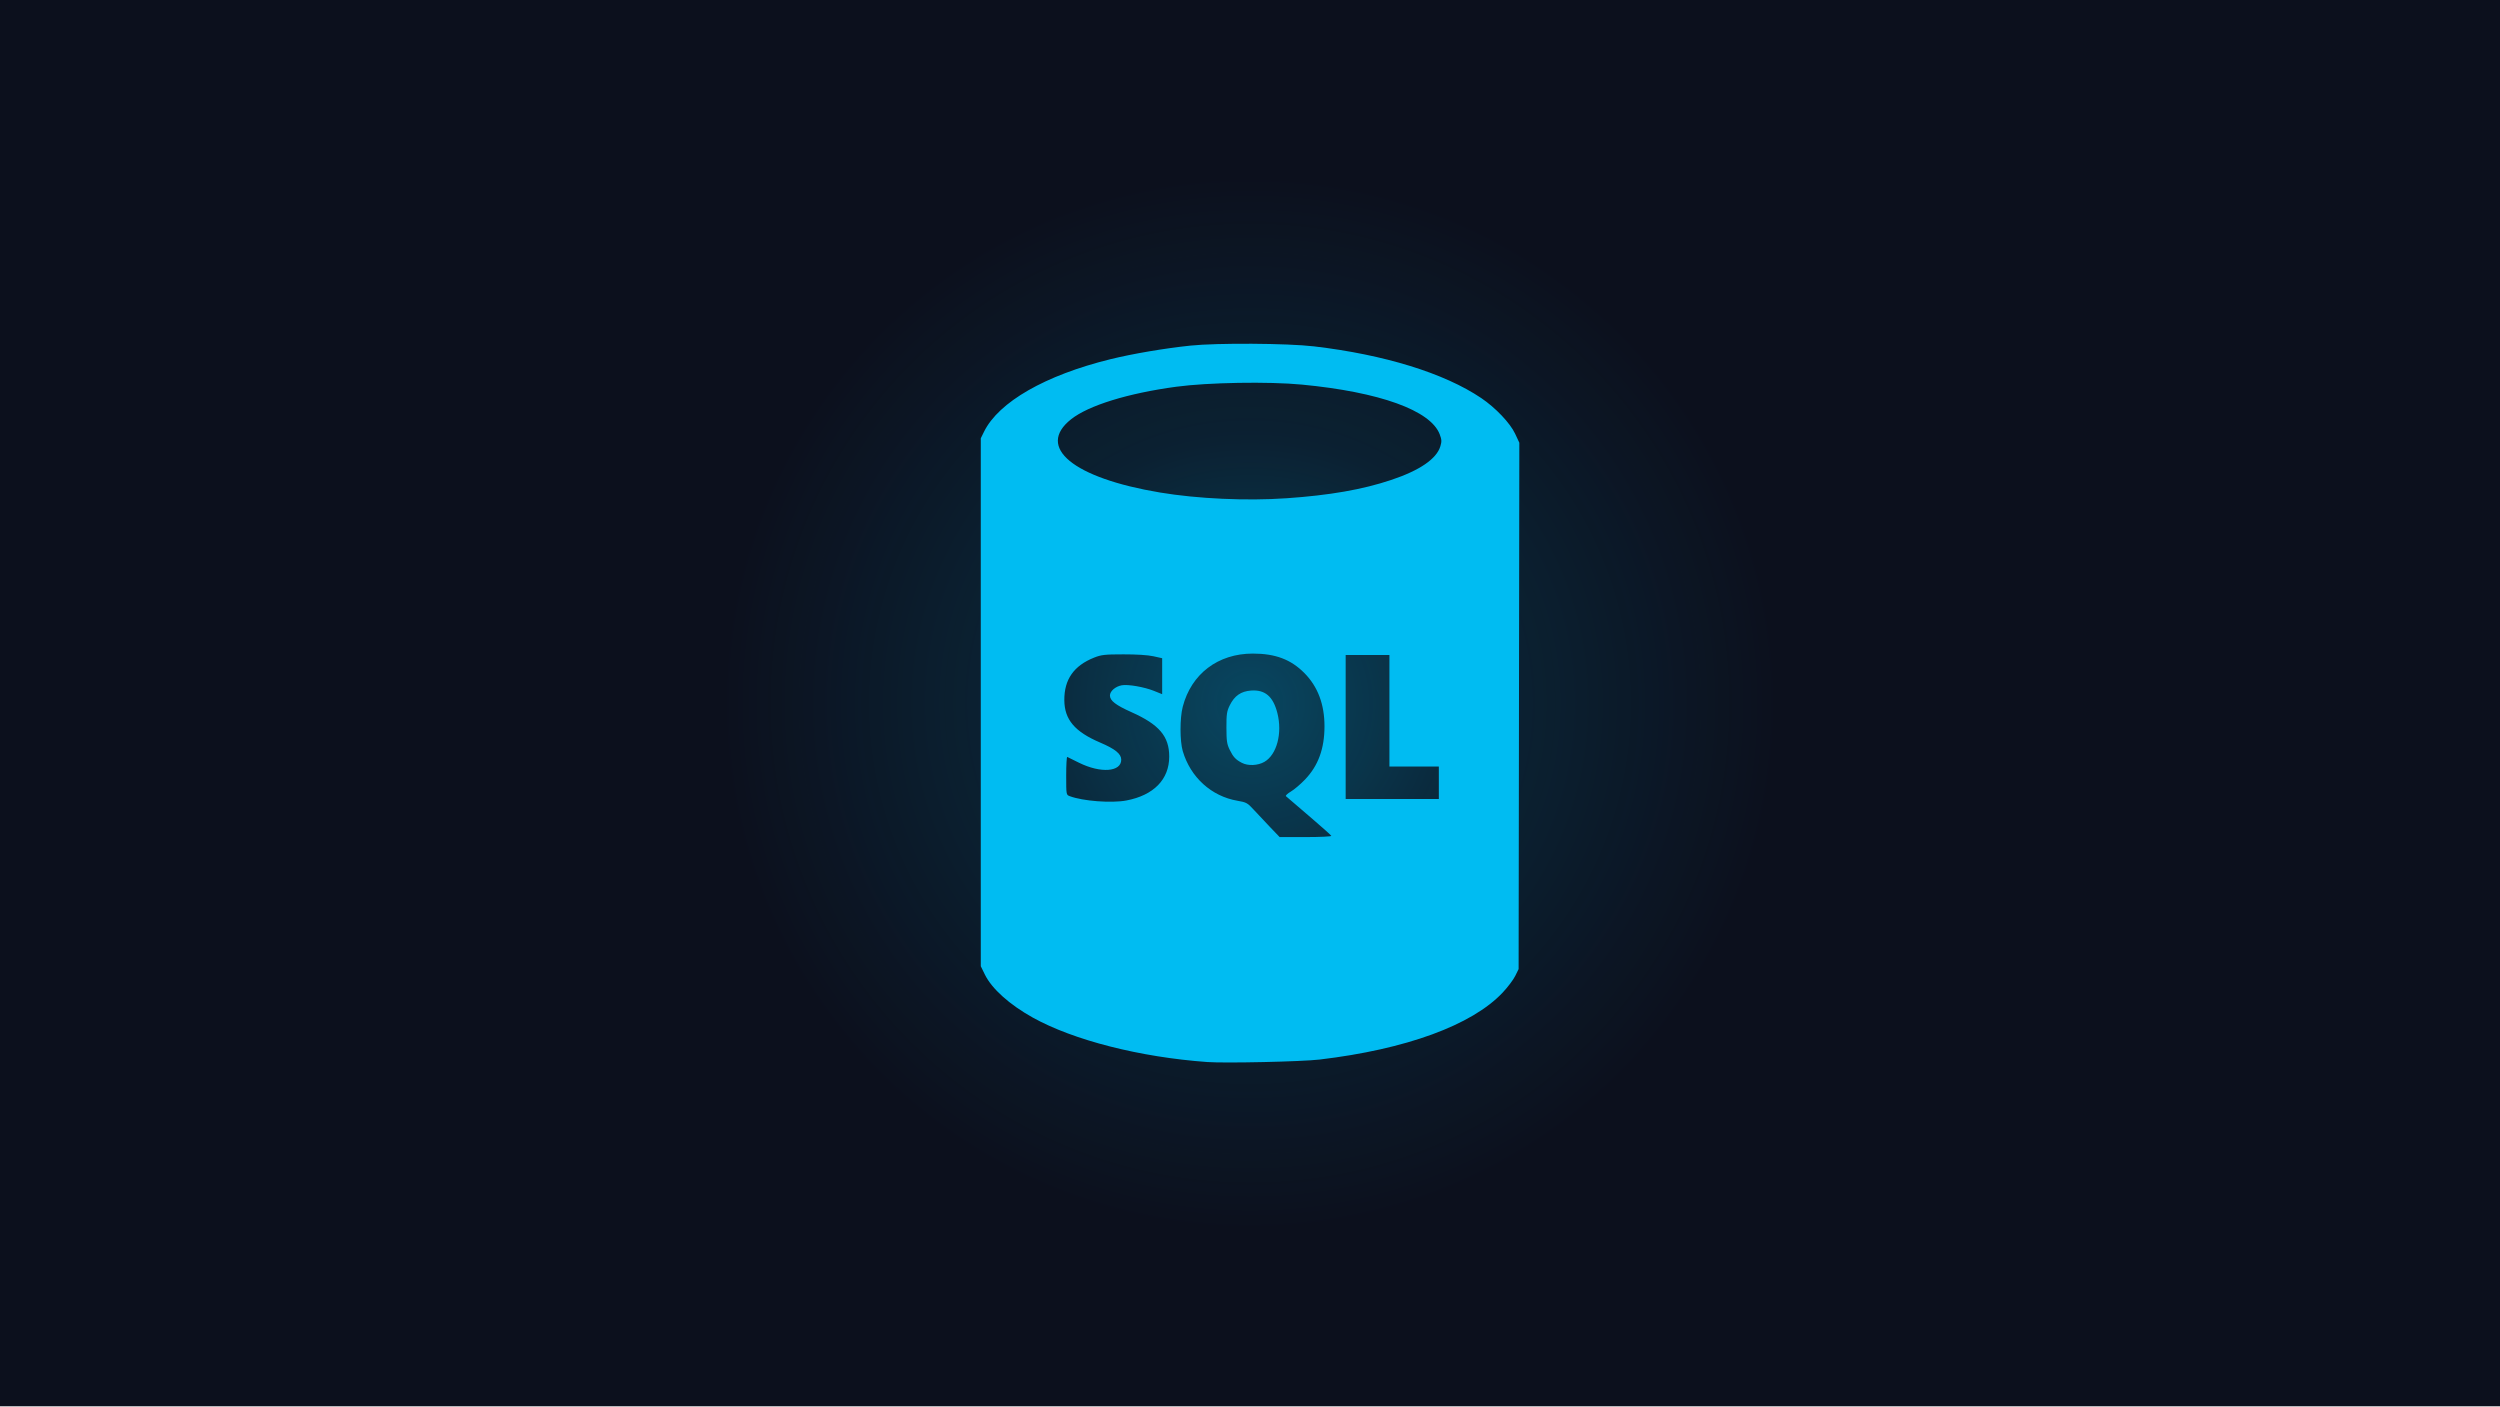
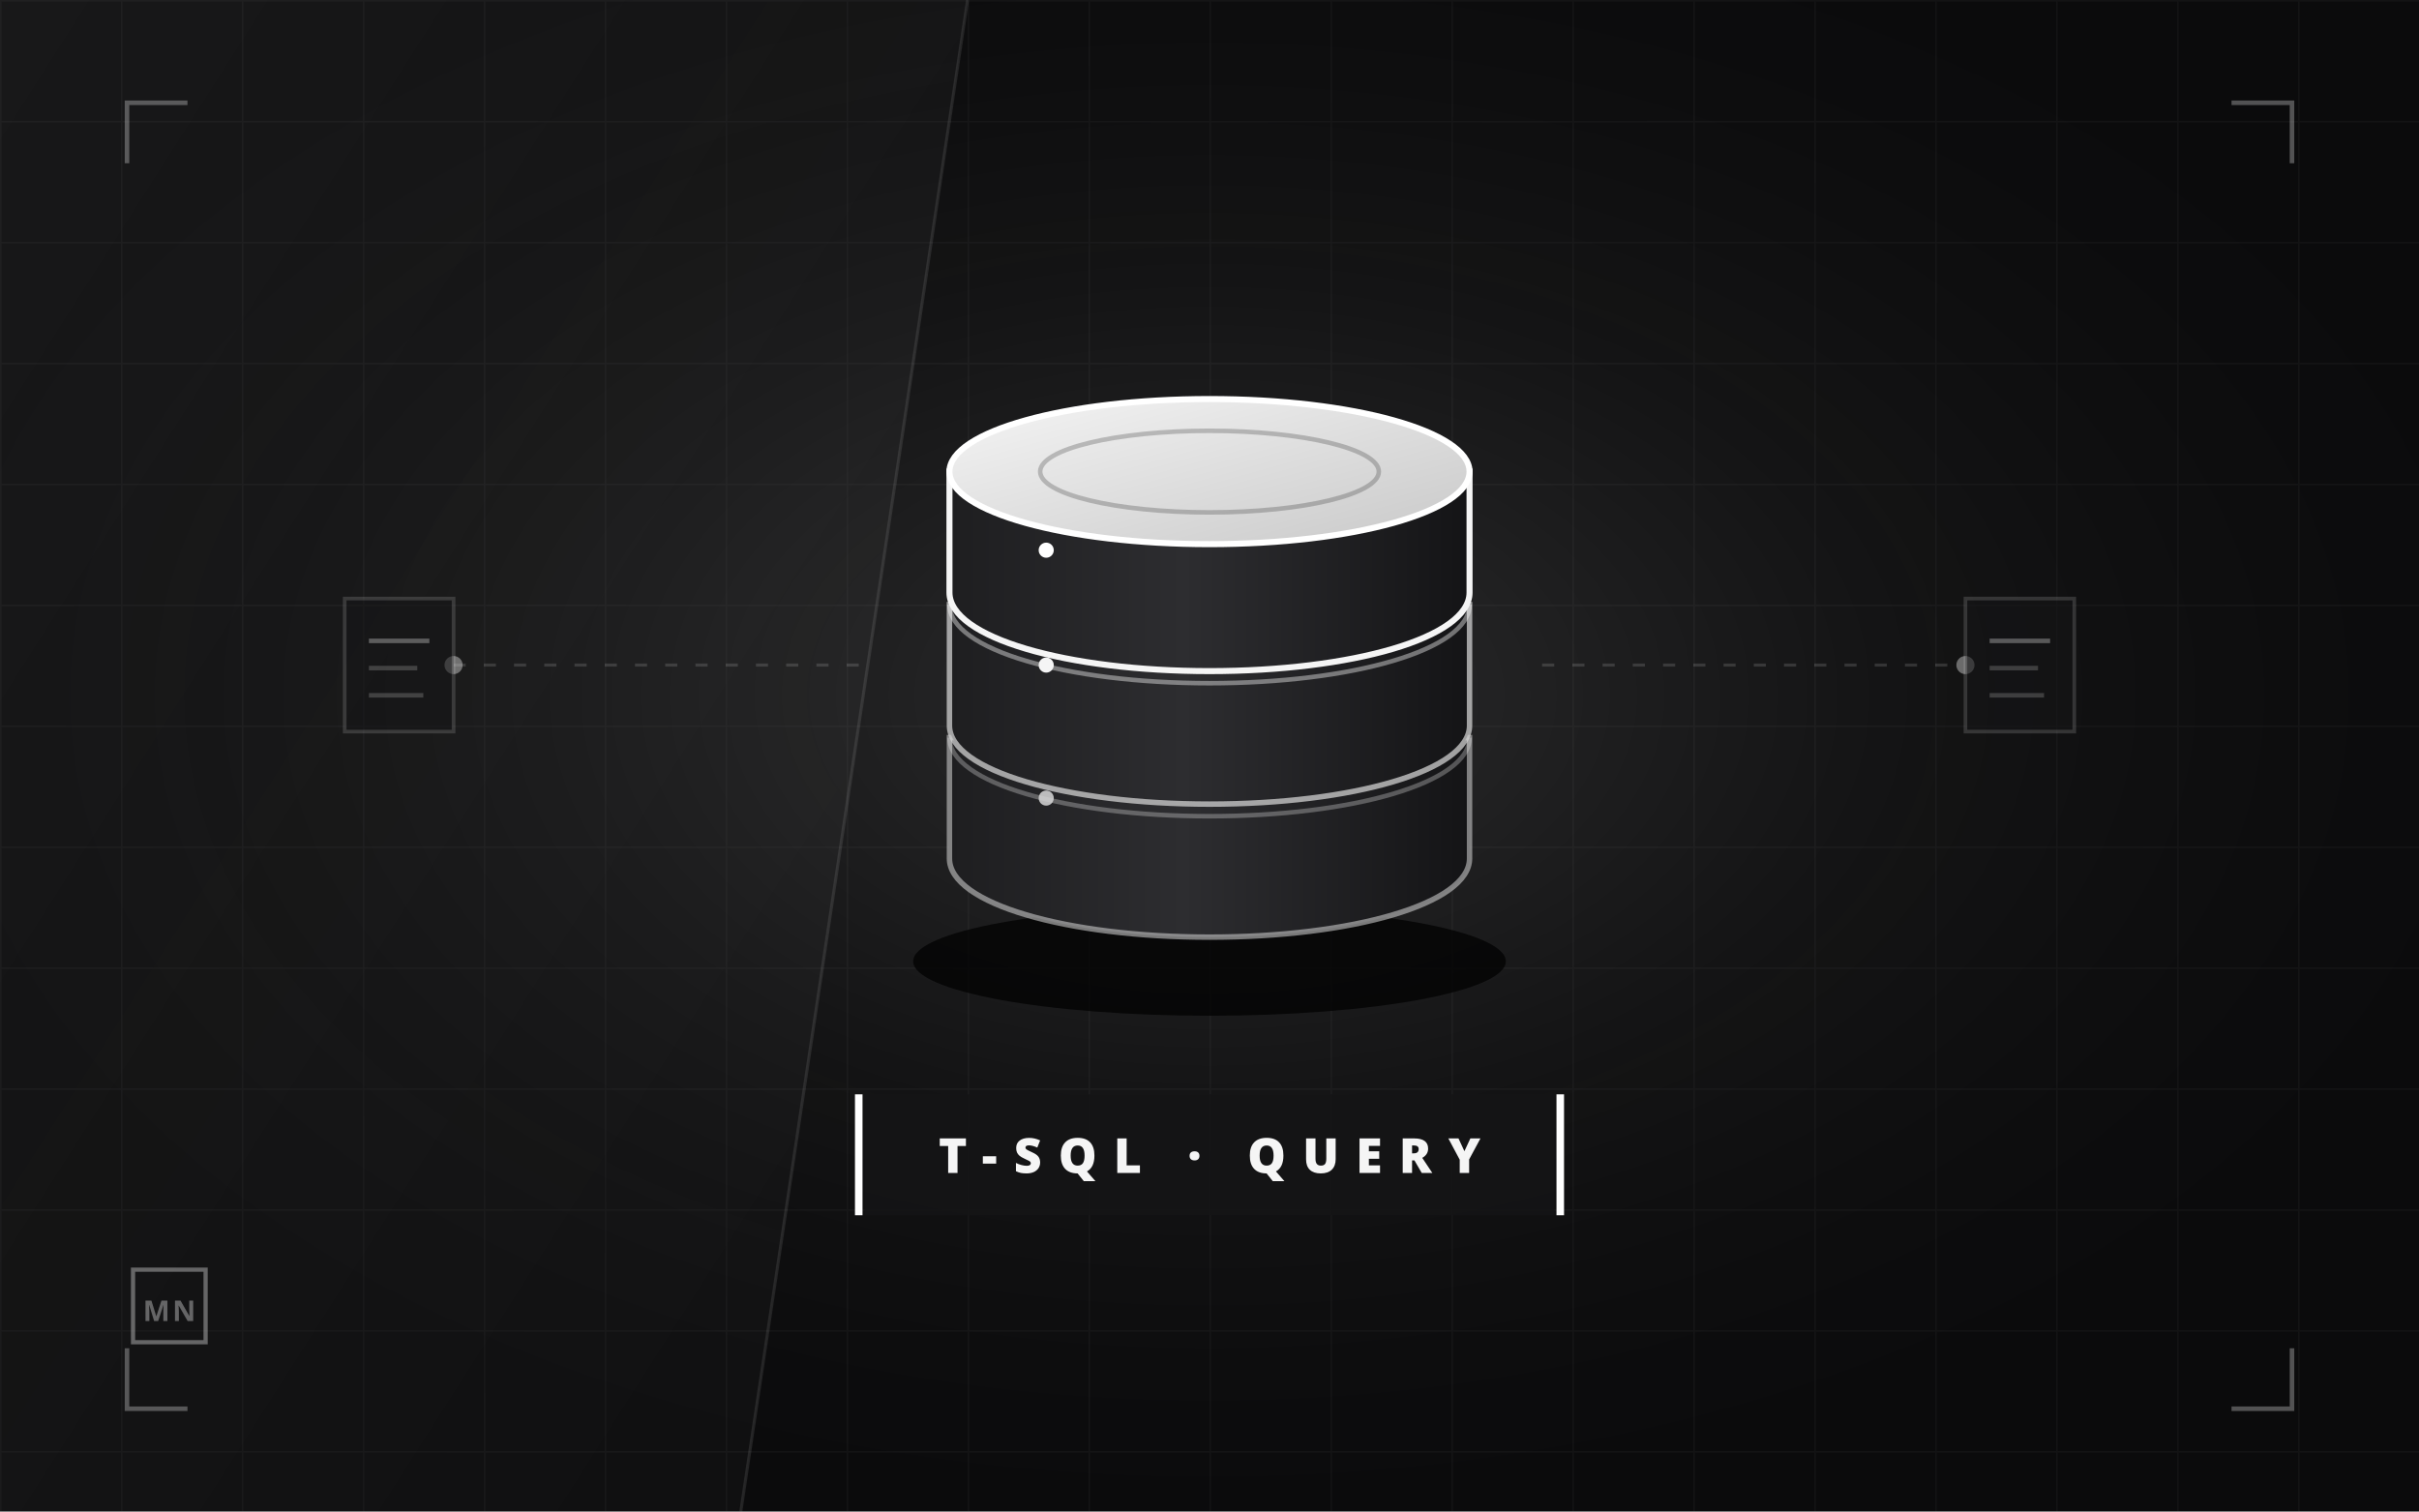
- <svg xmlns="http://www.w3.org/2000/svg" viewBox="0 0 800 450" width="100%" height="100%">
+ <svg xmlns="http://www.w3.org/2000/svg" viewBox="0 0 800 500" width="800" height="500" fill="none">
  <defs>
-     <radialGradient id="bg-glow" cx="50%" cy="50%" r="50%">
-       <stop offset="0%" stop-color="#00bcf2" stop-opacity="0.32" />
-       <stop offset="50%" stop-color="#00bcf2" stop-opacity="0.10" />
-       <stop offset="100%" stop-color="#00bcf2" stop-opacity="0" />
+     <radialGradient id="sql-stage-glow" cx="50%" cy="46%" r="58%">
+       <stop offset="0%" stop-color="#FFFFFF" stop-opacity="0.14" />
+       <stop offset="46%" stop-color="#D7D7D7" stop-opacity="0.05" />
+       <stop offset="100%" stop-color="#09090A" stop-opacity="0" />
    </radialGradient>
+     <linearGradient id="sql-diag-plane" x1="0%" y1="0%" x2="100%" y2="100%">
+       <stop offset="0%" stop-color="#D7D7D7" stop-opacity="0.065" />
+       <stop offset="100%" stop-color="#D7D7D7" stop-opacity="0.015" />
+     </linearGradient>
+     <linearGradient id="sql-cylinder-top" x1="0%" y1="0%" x2="100%" y2="100%">
+       <stop offset="0%" stop-color="#F5F5F5" />
+       <stop offset="100%" stop-color="#C8C8C8" />
+     </linearGradient>
+     <linearGradient id="sql-cylinder-body" x1="0%" y1="0%" x2="100%" y2="0%">
+       <stop offset="0%" stop-color="#1E1E20" />
+       <stop offset="45%" stop-color="#2D2D30" />
+       <stop offset="100%" stop-color="#141416" />
+     </linearGradient>
+     <pattern id="sql-arch-grid" width="40" height="40" patternUnits="userSpaceOnUse">
+       <path d="M 40 0 L 0 0 0 40" stroke="#FFFFFF" stroke-opacity="0.035" stroke-width="1" />
+     </pattern>
  </defs>
-   <rect width="800" height="450" fill="#0c101d" />
-   <circle cx="400" cy="225" r="170" fill="url(#bg-glow)" />
-   <svg x="285" y="105" width="230" height="240" viewBox="-8.78 0 70 70" preserveAspectRatio="xMidYMid meet">
-     <path d="m 852.971,1013.936 c -6.552,-0.472 -13.029,-2.122 -17,-4.33 -2.262,-1.258 -3.986,-2.803 -4.662,-4.181 l -0.402,-0.82 0,-25.708 0,-25.708 0.318,-0.646 c 1.423,-2.889 5.964,-5.494 12.304,-7.056 2.152,-0.53 5.259,-1.059 7.793,-1.325 2.588,-0.272 9.448,-0.231 12.029,0.073 6.861,0.806 12.7,2.611 16.298,5.038 1.388,0.936 2.811,2.433 3.294,3.464 l 0.414,0.884 -0.035,25.63 -0.035,25.63 -0.332,0.674 c -0.183,0.371 -0.734,1.101 -1.226,1.622 -2.992,3.171 -9.409,5.518 -17.827,6.517 -1.716,0.204 -9.169,0.369 -10.929,0.242 z m 12.075,-22.028 c -0.025,-0.066 -1.005,-0.938 -2.177,-1.939 -1.172,-1.001 -2.181,-1.867 -2.243,-1.924 -0.062,-0.058 0.155,-0.261 0.481,-0.452 0.326,-0.191 0.952,-0.724 1.389,-1.183 1.28,-1.343 1.885,-3.001 1.885,-5.174 0,-2.139 -0.652,-3.865 -1.957,-5.182 -1.315,-1.328 -2.826,-1.898 -5.025,-1.898 -3.39,0 -5.994,1.978 -6.825,5.185 -0.286,1.103 -0.284,3.332 0.003,4.31 0.749,2.551 2.79,4.404 5.331,4.839 0.86,0.147 0.976,0.211 1.562,0.851 0.348,0.381 1.063,1.141 1.588,1.689 l 0.955,0.997 2.539,0 c 1.396,0 2.518,-0.054 2.493,-0.119 z m -8.707,-7.108 c -0.611,-0.319 -0.842,-0.566 -1.191,-1.275 -0.269,-0.547 -0.315,-0.859 -0.318,-2.152 -0.003,-1.314 0.039,-1.598 0.32,-2.169 0.46,-0.934 1.094,-1.376 2.074,-1.447 1.365,-0.099 2.152,0.571 2.565,2.18 0.506,1.973 -0.05,4.071 -1.265,4.767 -0.637,0.365 -1.587,0.407 -2.185,0.095 z m -11.253,3.663 c 2.662,-0.505 4.173,-2.053 4.173,-4.275 0,-1.971 -0.975,-3.12 -3.672,-4.324 -1.543,-0.689 -2.102,-1.121 -2.102,-1.627 0,-0.419 0.531,-0.878 1.148,-0.993 0.603,-0.113 2.202,0.165 3.147,0.547 l 0.792,0.32 0,-1.752 0,-1.752 -0.859,-0.191 c -0.531,-0.118 -1.647,-0.189 -2.921,-0.185 -1.805,0 -2.159,0.044 -2.838,0.314 -1.984,0.788 -2.926,2.13 -2.911,4.149 0.014,1.89 1.011,3.069 3.492,4.129 1.464,0.626 2.051,1.102 2.051,1.665 0,1.196 -1.994,1.344 -4.104,0.303 -0.578,-0.285 -1.097,-0.541 -1.154,-0.57 -0.057,-0.028 -0.103,0.79 -0.103,1.819 0,1.862 0.002,1.871 0.339,2 1.27,0.483 4.076,0.698 5.524,0.423 z m 30.431,-1.728 0,-1.581 -2.406,0 -2.406,0 0,-5.43 0,-5.43 -2.131,0 -2.131,0 0,7.011 0,7.011 4.537,0 4.537,0 0,-1.581 z m -14.847,-27.705 c 4.234,-0.294 7.409,-0.848 10.202,-1.782 2.783,-0.93 4.426,-2.056 4.794,-3.283 0.142,-0.473 0.131,-0.652 -0.067,-1.171 -0.888,-2.325 -5.847,-4.11 -13.425,-4.835 -3.242,-0.31 -9.137,-0.209 -12.227,0.208 -4.716,0.637 -8.543,1.821 -10.245,3.168 -3.443,2.726 0.198,5.724 8.664,7.135 3.671,0.612 8.427,0.828 12.304,0.559 z" fill="#00bcf2" transform="translate(-830.906 -943.981)" />
-   </svg>
+   <rect width="800" height="500" fill="#0B0B0C" />
+   <rect width="800" height="500" fill="url(#sql-arch-grid)" />
+   <polygon points="0,0 320,0 245,500 0,500" fill="url(#sql-diag-plane)" />
+   <line x1="320" y1="0" x2="245" y2="500" stroke="#FFFFFF" stroke-opacity="0.1" stroke-width="1" />
+   <rect width="800" height="500" fill="url(#sql-stage-glow)" />
+   <path d="M 42 54 V 34 H 62" stroke="#D7D7D7" stroke-opacity="0.35" stroke-width="1.5" />
+   <path d="M 758 54 V 34 H 738" stroke="#D7D7D7" stroke-opacity="0.35" stroke-width="1.5" />
+   <path d="M 42 446 V 466 H 62" stroke="#D7D7D7" stroke-opacity="0.35" stroke-width="1.5" />
+   <path d="M 758 446 V 466 H 738" stroke="#D7D7D7" stroke-opacity="0.35" stroke-width="1.5" />
+   <path d="M 150 220 H 290 M 510 220 H 650" stroke="#FFFFFF" stroke-opacity="0.14" stroke-width="1" stroke-dasharray="4 6" />
+   <circle cx="150" cy="220" r="3" fill="#D7D7D7" fill-opacity="0.45" />
+   <circle cx="650" cy="220" r="3" fill="#D7D7D7" fill-opacity="0.45" />
+   <g opacity="0.55">
+     <rect x="114" y="198" width="36" height="44" fill="#141416" stroke="#D7D7D7" stroke-opacity="0.32" stroke-width="1.2" />
+     <line x1="122" y1="212" x2="142" y2="212" stroke="#D7D7D7" stroke-opacity="0.65" stroke-width="1.5" />
+     <line x1="122" y1="221" x2="138" y2="221" stroke="#D7D7D7" stroke-opacity="0.4" stroke-width="1.5" />
+     <line x1="122" y1="230" x2="140" y2="230" stroke="#D7D7D7" stroke-opacity="0.4" stroke-width="1.5" />
+     <rect x="650" y="198" width="36" height="44" fill="#141416" stroke="#D7D7D7" stroke-opacity="0.32" stroke-width="1.2" />
+     <line x1="658" y1="212" x2="678" y2="212" stroke="#D7D7D7" stroke-opacity="0.65" stroke-width="1.5" />
+     <line x1="658" y1="221" x2="674" y2="221" stroke="#D7D7D7" stroke-opacity="0.4" stroke-width="1.5" />
+     <line x1="658" y1="230" x2="676" y2="230" stroke="#D7D7D7" stroke-opacity="0.4" stroke-width="1.5" />
+   </g>
+   <g transform="translate(400, 206)">
+     <ellipse cx="0" cy="112" rx="98" ry="18" fill="#000000" fill-opacity="0.72" />
+     <path d="M -86 38 V 78 C -86 93 -47 104 0 104 C 47 104 86 93 86 78 V 38 Z" fill="url(#sql-cylinder-body)" stroke="#D7D7D7" stroke-opacity="0.55" stroke-width="1.8" />
+     <path d="M -86 38 C -86 53 -47 64 0 64 C 47 64 86 53 86 38" stroke="#FFFFFF" stroke-opacity="0.28" stroke-width="1.5" />
+     <path d="M -86 -6 V 34 C -86 49 -47 60 0 60 C 47 60 86 49 86 34 V -6 Z" fill="url(#sql-cylinder-body)" stroke="#D7D7D7" stroke-opacity="0.72" stroke-width="1.8" />
+     <path d="M -86 -6 C -86 9 -47 20 0 20 C 47 20 86 9 86 -6" stroke="#FFFFFF" stroke-opacity="0.4" stroke-width="1.5" />
+     <path d="M -86 -50 V -10 C -86 5 -47 16 0 16 C 47 16 86 5 86 -10 V -50 Z" fill="url(#sql-cylinder-body)" stroke="#F5F5F5" stroke-width="2" />
+     <ellipse cx="0" cy="-50" rx="86" ry="24" fill="url(#sql-cylinder-top)" stroke="#FFFFFF" stroke-width="2" />
+     <ellipse cx="0" cy="-50" rx="56" ry="13.5" stroke="#0B0B0C" stroke-opacity="0.22" stroke-width="1.5" />
+     <circle cx="-54" cy="14" r="2.5" fill="#F5F5F5" />
+     <circle cx="-54" cy="58" r="2.5" fill="#D7D7D7" fill-opacity="0.85" />
+     <circle cx="-54" cy="-24" r="2.5" fill="#FFFFFF" />
+   </g>
+   <g transform="translate(400, 382)">
+     <line x1="-116" y1="-20" x2="-116" y2="20" stroke="#FFFFFF" stroke-width="2.5" />
+     <line x1="116" y1="-20" x2="116" y2="20" stroke="#FFFFFF" stroke-width="2.5" />
+     <rect x="-114" y="-20" width="228" height="40" fill="#141416" fill-opacity="0.85" />
+     <text x="0" y="6" text-anchor="middle" font-family="Montserrat, 'Open Sans', system-ui, sans-serif" font-size="16" font-weight="800" letter-spacing="5.5" fill="#F5F5F5">T-SQL · QUERY</text>
+   </g>
+   <g transform="translate(44, 434)" opacity="0.42">
+     <rect x="0" y="-14" width="24" height="24" stroke="#D7D7D7" stroke-width="1.4" />
+     <text x="12" y="3" text-anchor="middle" font-family="Montserrat, system-ui, sans-serif" font-size="9.5" font-weight="800" letter-spacing="0.8" fill="#D7D7D7">MN</text>
+   </g>
</svg>
